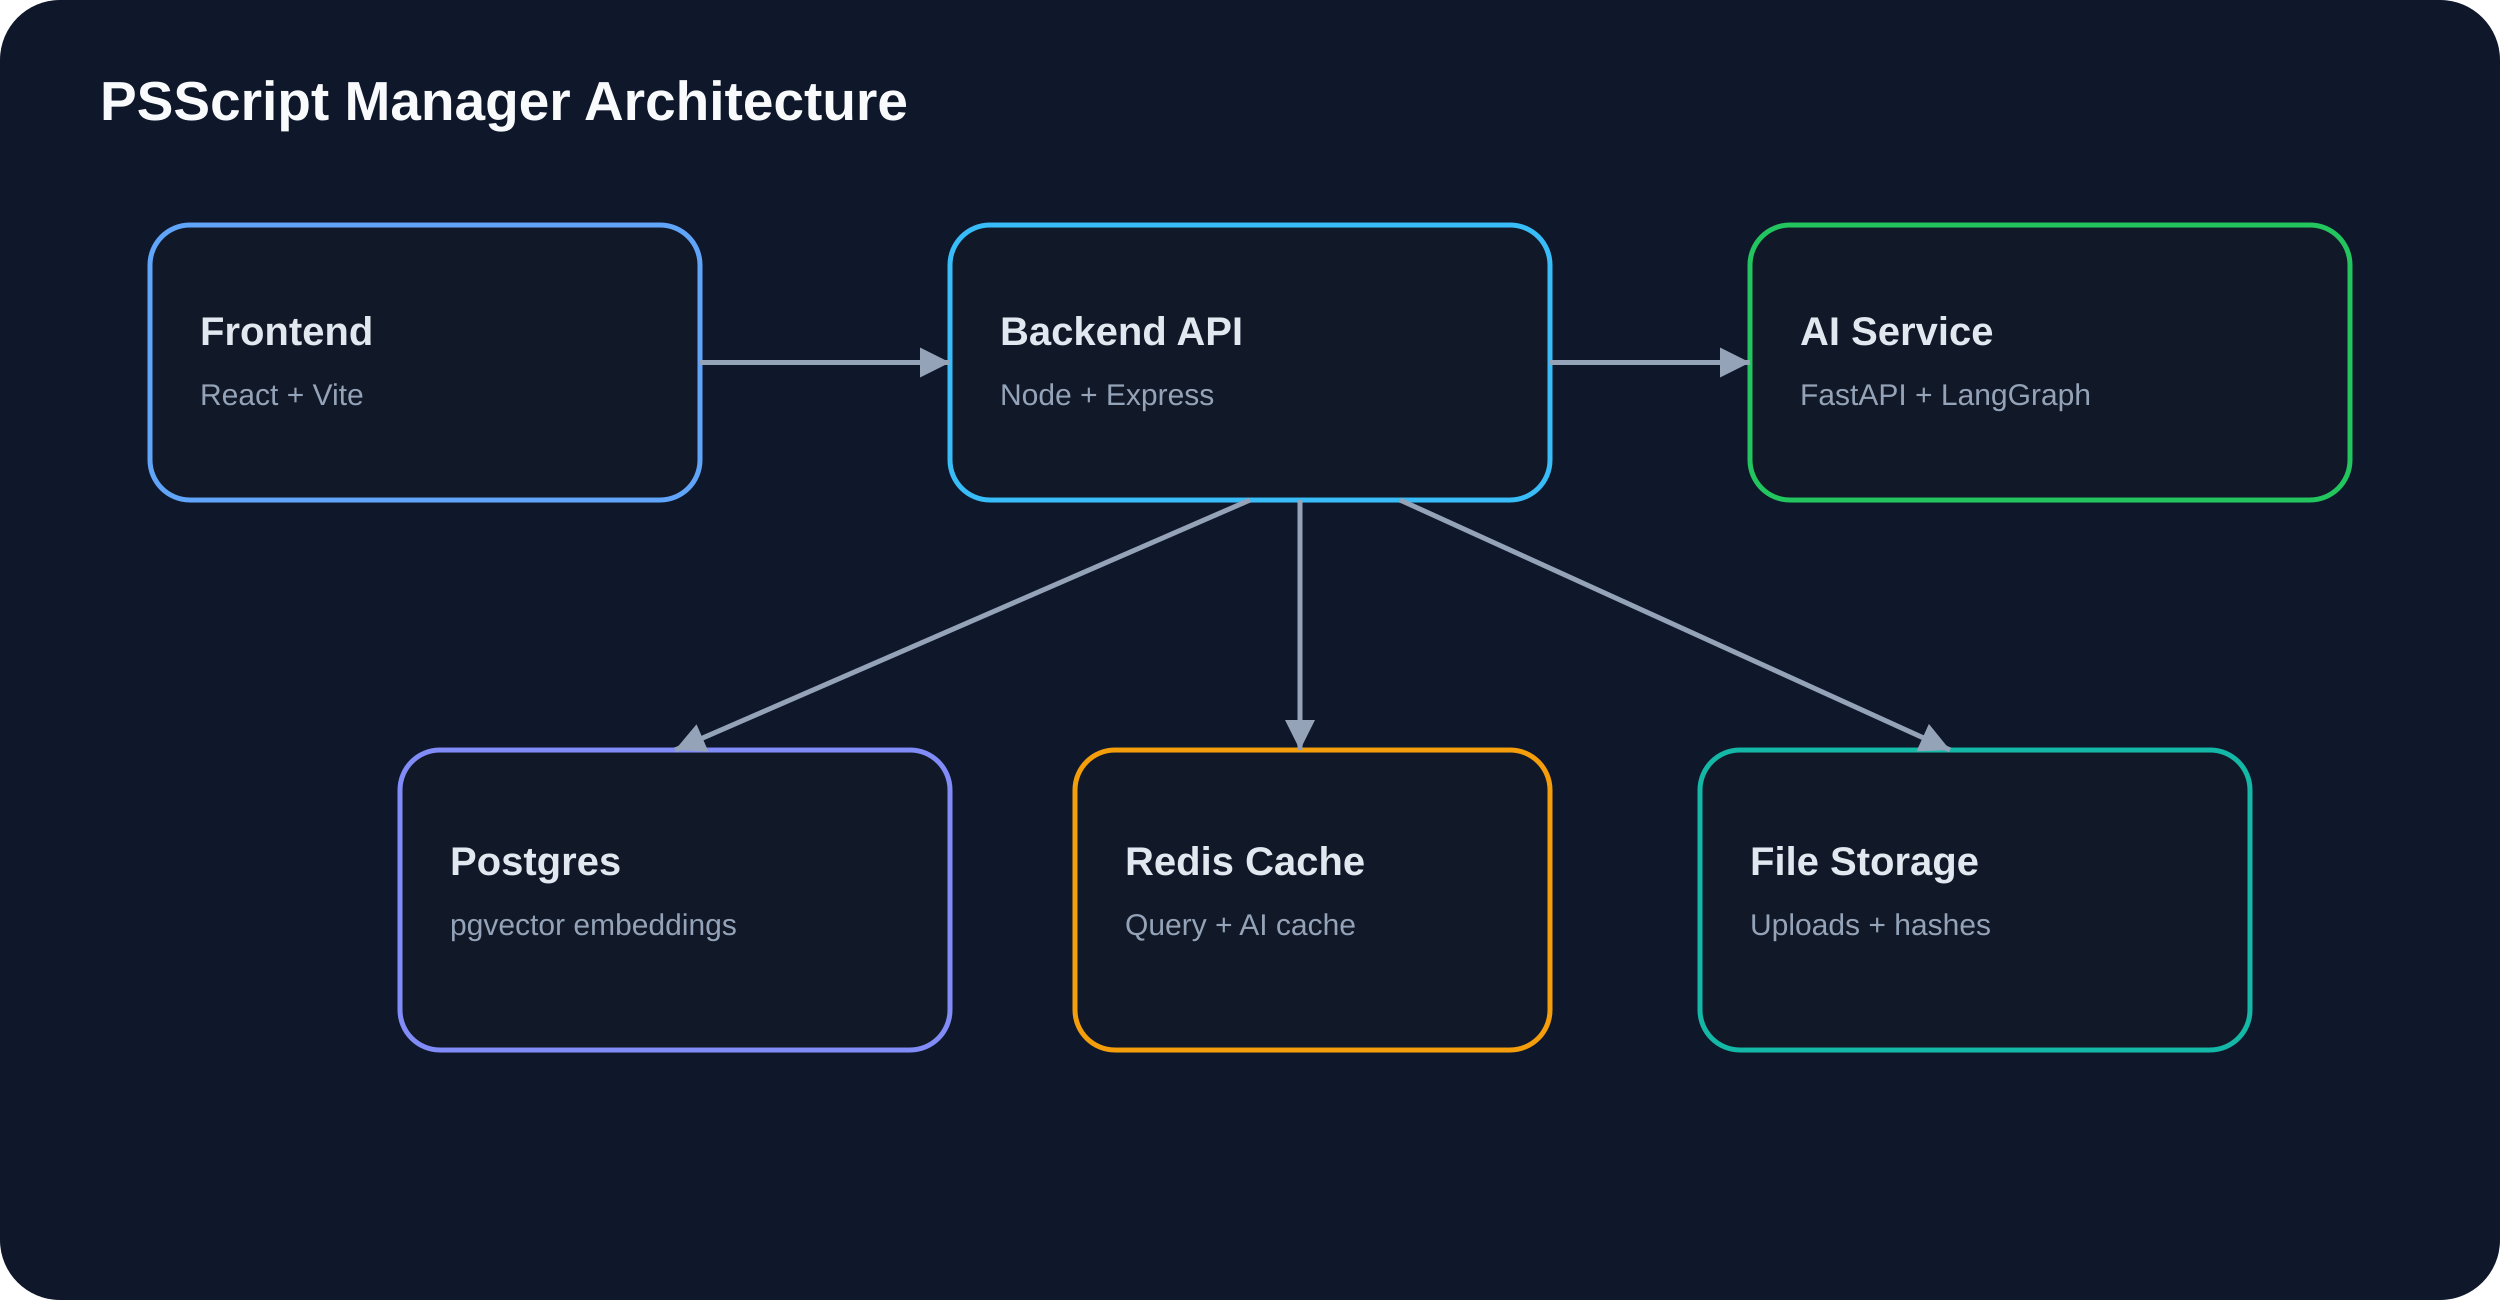
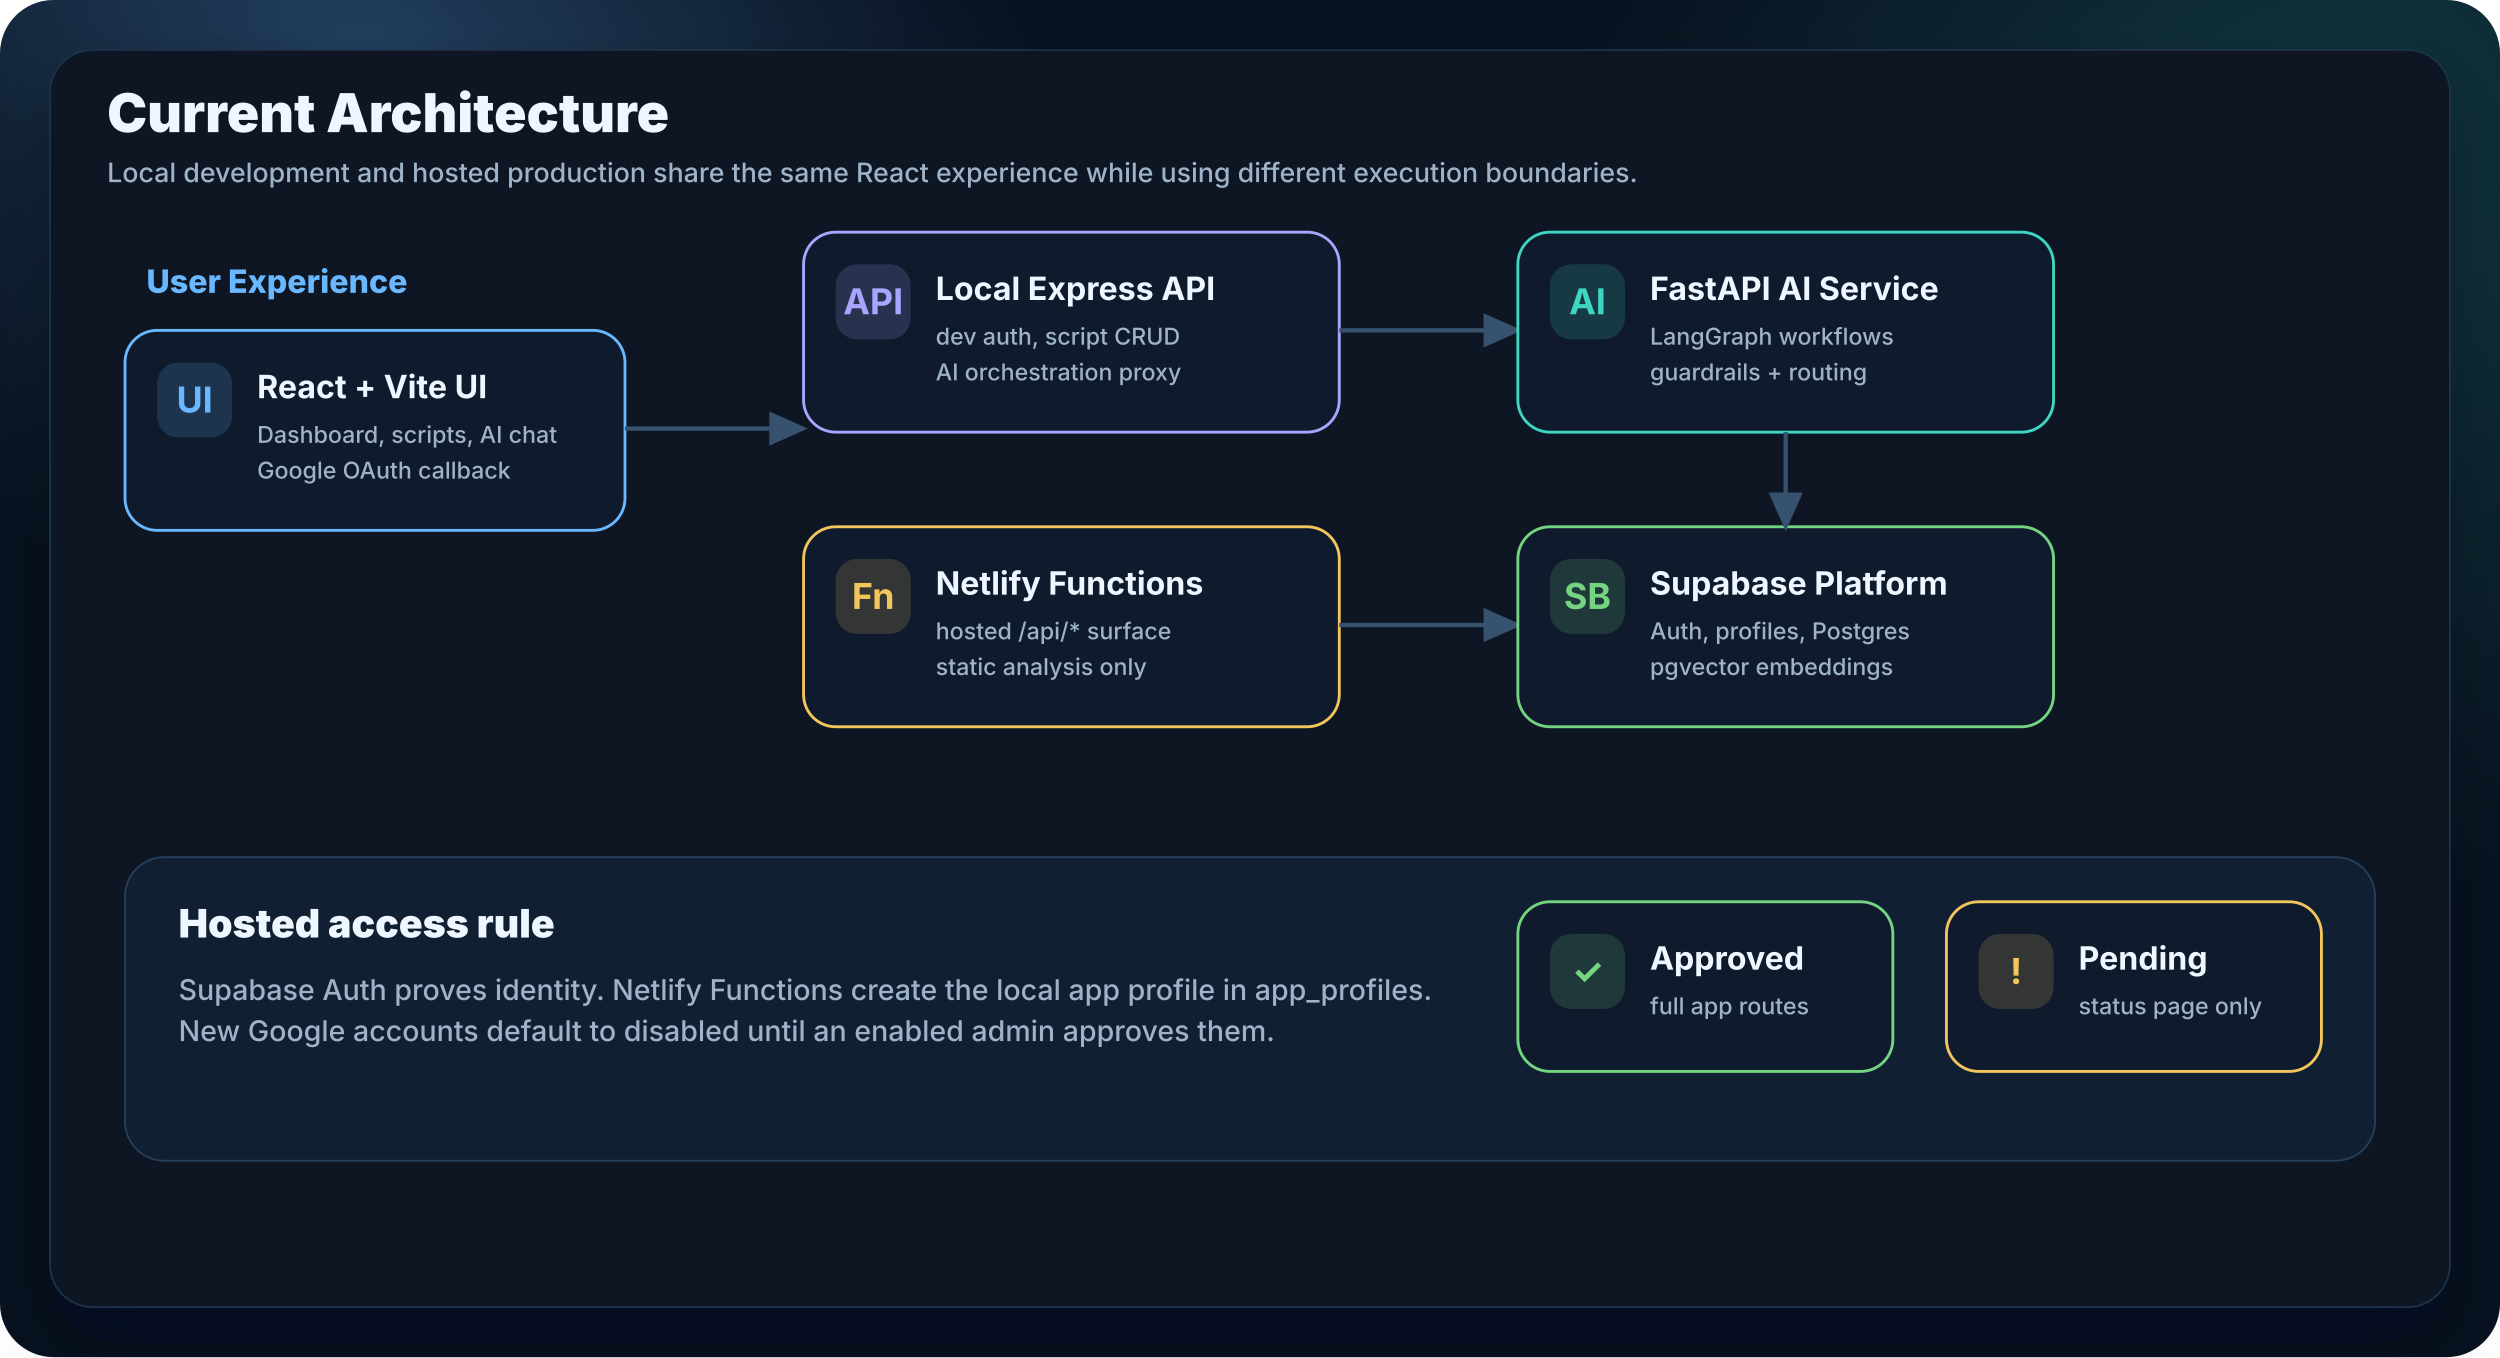
- <svg xmlns="http://www.w3.org/2000/svg" width="1000" height="520" viewBox="0 0 1000 520" fill="none">
+ <svg xmlns="http://www.w3.org/2000/svg" width="1400" height="760" viewBox="0 0 1400 760" fill="none">
  <defs>
-     <marker id="arrow" markerWidth="10" markerHeight="10" refX="6" refY="3" orient="auto" markerUnits="strokeWidth">
-       <path d="M0,0 L0,6 L6,3 z" fill="#94a3b8" />
+     <radialGradient id="glowA" cx="0" cy="0" r="1" gradientUnits="userSpaceOnUse" gradientTransform="translate(224 60.8) rotate(52) scale(700 319.2)">
+       <stop stop-color="#69b7ff" stop-opacity="0.28" />
+       <stop offset="1" stop-color="#69b7ff" stop-opacity="0" />
+     </radialGradient>
+     <radialGradient id="glowB" cx="0" cy="0" r="1" gradientUnits="userSpaceOnUse" gradientTransform="translate(1260 136.8) rotate(135) scale(588 364.8)">
+       <stop stop-color="#3ed6c2" stop-opacity="0.20" />
+       <stop offset="1" stop-color="#3ed6c2" stop-opacity="0" />
+     </radialGradient>
+     <filter id="shadow" x="-20%" y="-20%" width="140%" height="140%">
+       <feDropShadow dx="0" dy="20" stdDeviation="18" flood-color="#000814" flood-opacity="0.32" />
+     </filter>
+     <marker id="arrow" markerWidth="12" markerHeight="12" refX="8" refY="4" orient="auto" markerUnits="strokeWidth">
+       <path d="M0,0 L0,8 L9,4 z" fill="#36526e" />
    </marker>
  </defs>
-   <rect width="1000" height="520" rx="24" fill="#0f172a" />
-   <text x="40" y="48" fill="#f8fafc" font-family="Segoe UI, Arial, sans-serif" font-size="22" font-weight="600">PSScript Manager Architecture</text>
-   <rect x="60" y="90" width="220" height="110" rx="16" fill="#111827" stroke="#60a5fa" stroke-width="2" />
-   <text x="80" y="138" fill="#e2e8f0" font-family="Segoe UI, Arial, sans-serif" font-size="16" font-weight="600">Frontend</text>
-   <text x="80" y="162" fill="#94a3b8" font-family="Segoe UI, Arial, sans-serif" font-size="12">React + Vite</text>
-   <rect x="380" y="90" width="240" height="110" rx="16" fill="#111827" stroke="#38bdf8" stroke-width="2" />
-   <text x="400" y="138" fill="#e2e8f0" font-family="Segoe UI, Arial, sans-serif" font-size="16" font-weight="600">Backend API</text>
-   <text x="400" y="162" fill="#94a3b8" font-family="Segoe UI, Arial, sans-serif" font-size="12">Node + Express</text>
-   <rect x="700" y="90" width="240" height="110" rx="16" fill="#111827" stroke="#22c55e" stroke-width="2" />
-   <text x="720" y="138" fill="#e2e8f0" font-family="Segoe UI, Arial, sans-serif" font-size="16" font-weight="600">AI Service</text>
-   <text x="720" y="162" fill="#94a3b8" font-family="Segoe UI, Arial, sans-serif" font-size="12">FastAPI + LangGraph</text>
-   <rect x="160" y="300" width="220" height="120" rx="16" fill="#111827" stroke="#818cf8" stroke-width="2" />
-   <text x="180" y="350" fill="#e2e8f0" font-family="Segoe UI, Arial, sans-serif" font-size="16" font-weight="600">Postgres</text>
-   <text x="180" y="374" fill="#94a3b8" font-family="Segoe UI, Arial, sans-serif" font-size="12">pgvector embeddings</text>
-   <rect x="430" y="300" width="190" height="120" rx="16" fill="#111827" stroke="#f59e0b" stroke-width="2" />
-   <text x="450" y="350" fill="#e2e8f0" font-family="Segoe UI, Arial, sans-serif" font-size="16" font-weight="600">Redis Cache</text>
-   <text x="450" y="374" fill="#94a3b8" font-family="Segoe UI, Arial, sans-serif" font-size="12">Query + AI cache</text>
-   <rect x="680" y="300" width="220" height="120" rx="16" fill="#111827" stroke="#14b8a6" stroke-width="2" />
-   <text x="700" y="350" fill="#e2e8f0" font-family="Segoe UI, Arial, sans-serif" font-size="16" font-weight="600">File Storage</text>
-   <text x="700" y="374" fill="#94a3b8" font-family="Segoe UI, Arial, sans-serif" font-size="12">Uploads + hashes</text>
-   <line x1="280" y1="145" x2="380" y2="145" stroke="#94a3b8" stroke-width="2" marker-end="url(#arrow)" />
-   <line x1="620" y1="145" x2="700" y2="145" stroke="#94a3b8" stroke-width="2" marker-end="url(#arrow)" />
-   <line x1="500" y1="200" x2="270" y2="300" stroke="#94a3b8" stroke-width="2" marker-end="url(#arrow)" />
-   <line x1="520" y1="200" x2="520" y2="300" stroke="#94a3b8" stroke-width="2" marker-end="url(#arrow)" />
-   <line x1="560" y1="200" x2="780" y2="300" stroke="#94a3b8" stroke-width="2" marker-end="url(#arrow)" />
+   <rect width="1400" height="760" rx="30" fill="#07111f" />
+   <rect width="1400" height="760" rx="30" fill="url(#glowA)" />
+   <rect width="1400" height="760" rx="30" fill="url(#glowB)" />
+   <rect x="28" y="28" width="1344" height="704" rx="24" fill="#0a1424" stroke="#1d334a" filter="url(#shadow)" />
+   <text x="60" y="74" fill="#eef6ff" font-family="Inter, ui-sans-serif, system-ui, -apple-system, BlinkMacSystemFont, Segoe UI, sans-serif" font-size="30" font-weight="850" text-anchor="start">Current Architecture</text>
+   <text x="60" y="102" fill="#9eb2c8" font-family="Inter, ui-sans-serif, system-ui, -apple-system, BlinkMacSystemFont, Segoe UI, sans-serif" font-size="15" font-weight="500" text-anchor="start">Local development and hosted production share the same React experience while using different execution boundaries.</text>
+   <text x="82" y="164" fill="#69b7ff" font-family="Inter, ui-sans-serif, system-ui, -apple-system, BlinkMacSystemFont, Segoe UI, sans-serif" font-size="18" font-weight="800" text-anchor="start">User Experience</text>
+   <rect x="70" y="185" width="280" height="112" rx="18" fill="#0f1b2d" stroke="#69b7ff" stroke-width="1.6" />
+   <rect x="88" y="203" width="42" height="42" rx="12" fill="#69b7ff" opacity="0.16" />
+   <text x="109" y="231" fill="#69b7ff" font-family="Inter, ui-sans-serif, system-ui, -apple-system, BlinkMacSystemFont, Segoe UI, sans-serif" font-size="20" font-weight="700" text-anchor="middle">UI</text>
+   <text x="144" y="223" fill="#eef6ff" font-family="Inter, ui-sans-serif, system-ui, -apple-system, BlinkMacSystemFont, Segoe UI, sans-serif" font-size="18" font-weight="750" text-anchor="start">React + Vite UI</text>
+   <text x="144" y="248" fill="#9eb2c8" font-family="Inter, ui-sans-serif, system-ui, -apple-system, BlinkMacSystemFont, Segoe UI, sans-serif" font-size="13" font-weight="500" text-anchor="start">Dashboard, scripts, AI chat</text>
+   <text x="144" y="268" fill="#9eb2c8" font-family="Inter, ui-sans-serif, system-ui, -apple-system, BlinkMacSystemFont, Segoe UI, sans-serif" font-size="13" font-weight="500" text-anchor="start">Google OAuth callback</text>
+   <path d="M 350 240 C 400 240, 400 240, 450 240" stroke="#36526e" stroke-width="2.4" fill="none" marker-end="url(#arrow)" />
+   <rect x="450" y="130" width="300" height="112" rx="18" fill="#0f1b2d" stroke="#a9a5ff" stroke-width="1.6" />
+   <rect x="468" y="148" width="42" height="42" rx="12" fill="#a9a5ff" opacity="0.16" />
+   <text x="489" y="176" fill="#a9a5ff" font-family="Inter, ui-sans-serif, system-ui, -apple-system, BlinkMacSystemFont, Segoe UI, sans-serif" font-size="20" font-weight="700" text-anchor="middle">API</text>
+   <text x="524" y="168" fill="#eef6ff" font-family="Inter, ui-sans-serif, system-ui, -apple-system, BlinkMacSystemFont, Segoe UI, sans-serif" font-size="18" font-weight="750" text-anchor="start">Local Express API</text>
+   <text x="524" y="193" fill="#9eb2c8" font-family="Inter, ui-sans-serif, system-ui, -apple-system, BlinkMacSystemFont, Segoe UI, sans-serif" font-size="13" font-weight="500" text-anchor="start">dev auth, script CRUD</text>
+   <text x="524" y="213" fill="#9eb2c8" font-family="Inter, ui-sans-serif, system-ui, -apple-system, BlinkMacSystemFont, Segoe UI, sans-serif" font-size="13" font-weight="500" text-anchor="start">AI orchestration proxy</text>
+   <rect x="450" y="295" width="300" height="112" rx="18" fill="#0f1b2d" stroke="#f2c65d" stroke-width="1.6" />
+   <rect x="468" y="313" width="42" height="42" rx="12" fill="#f2c65d" opacity="0.16" />
+   <text x="489" y="341" fill="#f2c65d" font-family="Inter, ui-sans-serif, system-ui, -apple-system, BlinkMacSystemFont, Segoe UI, sans-serif" font-size="20" font-weight="700" text-anchor="middle">Fn</text>
+   <text x="524" y="333" fill="#eef6ff" font-family="Inter, ui-sans-serif, system-ui, -apple-system, BlinkMacSystemFont, Segoe UI, sans-serif" font-size="18" font-weight="750" text-anchor="start">Netlify Functions</text>
+   <text x="524" y="358" fill="#9eb2c8" font-family="Inter, ui-sans-serif, system-ui, -apple-system, BlinkMacSystemFont, Segoe UI, sans-serif" font-size="13" font-weight="500" text-anchor="start">hosted /api/* surface</text>
+   <text x="524" y="378" fill="#9eb2c8" font-family="Inter, ui-sans-serif, system-ui, -apple-system, BlinkMacSystemFont, Segoe UI, sans-serif" font-size="13" font-weight="500" text-anchor="start">static analysis only</text>
+   <path d="M 750 185 C 800 185, 800 185, 850 185" stroke="#36526e" stroke-width="2.4" fill="none" marker-end="url(#arrow)" />
+   <path d="M 750 350 C 800 350, 800 350, 850 350" stroke="#36526e" stroke-width="2.4" fill="none" marker-end="url(#arrow)" />
+   <rect x="850" y="130" width="300" height="112" rx="18" fill="#0f1b2d" stroke="#3ed6c2" stroke-width="1.6" />
+   <rect x="868" y="148" width="42" height="42" rx="12" fill="#3ed6c2" opacity="0.16" />
+   <text x="889" y="176" fill="#3ed6c2" font-family="Inter, ui-sans-serif, system-ui, -apple-system, BlinkMacSystemFont, Segoe UI, sans-serif" font-size="20" font-weight="700" text-anchor="middle">AI</text>
+   <text x="924" y="168" fill="#eef6ff" font-family="Inter, ui-sans-serif, system-ui, -apple-system, BlinkMacSystemFont, Segoe UI, sans-serif" font-size="18" font-weight="750" text-anchor="start">FastAPI AI Service</text>
+   <text x="924" y="193" fill="#9eb2c8" font-family="Inter, ui-sans-serif, system-ui, -apple-system, BlinkMacSystemFont, Segoe UI, sans-serif" font-size="13" font-weight="500" text-anchor="start">LangGraph workflows</text>
+   <text x="924" y="213" fill="#9eb2c8" font-family="Inter, ui-sans-serif, system-ui, -apple-system, BlinkMacSystemFont, Segoe UI, sans-serif" font-size="13" font-weight="500" text-anchor="start">guardrails + routing</text>
+   <rect x="850" y="295" width="300" height="112" rx="18" fill="#0f1b2d" stroke="#75d481" stroke-width="1.6" />
+   <rect x="868" y="313" width="42" height="42" rx="12" fill="#75d481" opacity="0.16" />
+   <text x="889" y="341" fill="#75d481" font-family="Inter, ui-sans-serif, system-ui, -apple-system, BlinkMacSystemFont, Segoe UI, sans-serif" font-size="20" font-weight="700" text-anchor="middle">SB</text>
+   <text x="924" y="333" fill="#eef6ff" font-family="Inter, ui-sans-serif, system-ui, -apple-system, BlinkMacSystemFont, Segoe UI, sans-serif" font-size="18" font-weight="750" text-anchor="start">Supabase Platform</text>
+   <text x="924" y="358" fill="#9eb2c8" font-family="Inter, ui-sans-serif, system-ui, -apple-system, BlinkMacSystemFont, Segoe UI, sans-serif" font-size="13" font-weight="500" text-anchor="start">Auth, profiles, Postgres</text>
+   <text x="924" y="378" fill="#9eb2c8" font-family="Inter, ui-sans-serif, system-ui, -apple-system, BlinkMacSystemFont, Segoe UI, sans-serif" font-size="13" font-weight="500" text-anchor="start">pgvector embeddings</text>
+   <path d="M 1000 242 C 1000 242, 1000 295, 1000 295" stroke="#36526e" stroke-width="2.4" fill="none" marker-end="url(#arrow)" />
+   <rect x="70" y="480" width="1260" height="170" rx="22" fill="#111f33" stroke="#25405c" />
+   <text x="100" y="525" fill="#eef6ff" font-family="Inter, ui-sans-serif, system-ui, -apple-system, BlinkMacSystemFont, Segoe UI, sans-serif" font-size="22" font-weight="850" text-anchor="start">Hosted access rule</text>
+   <text x="100" y="560" fill="#9eb2c8" font-family="Inter, ui-sans-serif, system-ui, -apple-system, BlinkMacSystemFont, Segoe UI, sans-serif" font-size="16" font-weight="500" text-anchor="start">Supabase Auth proves identity. Netlify Functions create the local app profile in app_profiles.</text>
+   <text x="100" y="583" fill="#9eb2c8" font-family="Inter, ui-sans-serif, system-ui, -apple-system, BlinkMacSystemFont, Segoe UI, sans-serif" font-size="16" font-weight="500" text-anchor="start">New Google accounts default to disabled until an enabled admin approves them.</text>
+   <rect x="850" y="505" width="210" height="95" rx="18" fill="#0f1b2d" stroke="#75d481" stroke-width="1.6" />
+   <rect x="868" y="523" width="42" height="42" rx="12" fill="#75d481" opacity="0.16" />
+   <text x="889" y="551" fill="#75d481" font-family="Inter, ui-sans-serif, system-ui, -apple-system, BlinkMacSystemFont, Segoe UI, sans-serif" font-size="20" font-weight="700" text-anchor="middle">✓</text>
+   <text x="924" y="543" fill="#eef6ff" font-family="Inter, ui-sans-serif, system-ui, -apple-system, BlinkMacSystemFont, Segoe UI, sans-serif" font-size="18" font-weight="750" text-anchor="start">Approved</text>
+   <text x="924" y="568" fill="#9eb2c8" font-family="Inter, ui-sans-serif, system-ui, -apple-system, BlinkMacSystemFont, Segoe UI, sans-serif" font-size="13" font-weight="500" text-anchor="start">full app routes</text>
+   <rect x="1090" y="505" width="210" height="95" rx="18" fill="#0f1b2d" stroke="#f2c65d" stroke-width="1.6" />
+   <rect x="1108" y="523" width="42" height="42" rx="12" fill="#f2c65d" opacity="0.16" />
+   <text x="1129" y="551" fill="#f2c65d" font-family="Inter, ui-sans-serif, system-ui, -apple-system, BlinkMacSystemFont, Segoe UI, sans-serif" font-size="20" font-weight="700" text-anchor="middle">!</text>
+   <text x="1164" y="543" fill="#eef6ff" font-family="Inter, ui-sans-serif, system-ui, -apple-system, BlinkMacSystemFont, Segoe UI, sans-serif" font-size="18" font-weight="750" text-anchor="start">Pending</text>
+   <text x="1164" y="568" fill="#9eb2c8" font-family="Inter, ui-sans-serif, system-ui, -apple-system, BlinkMacSystemFont, Segoe UI, sans-serif" font-size="13" font-weight="500" text-anchor="start">status page only</text>
</svg>
